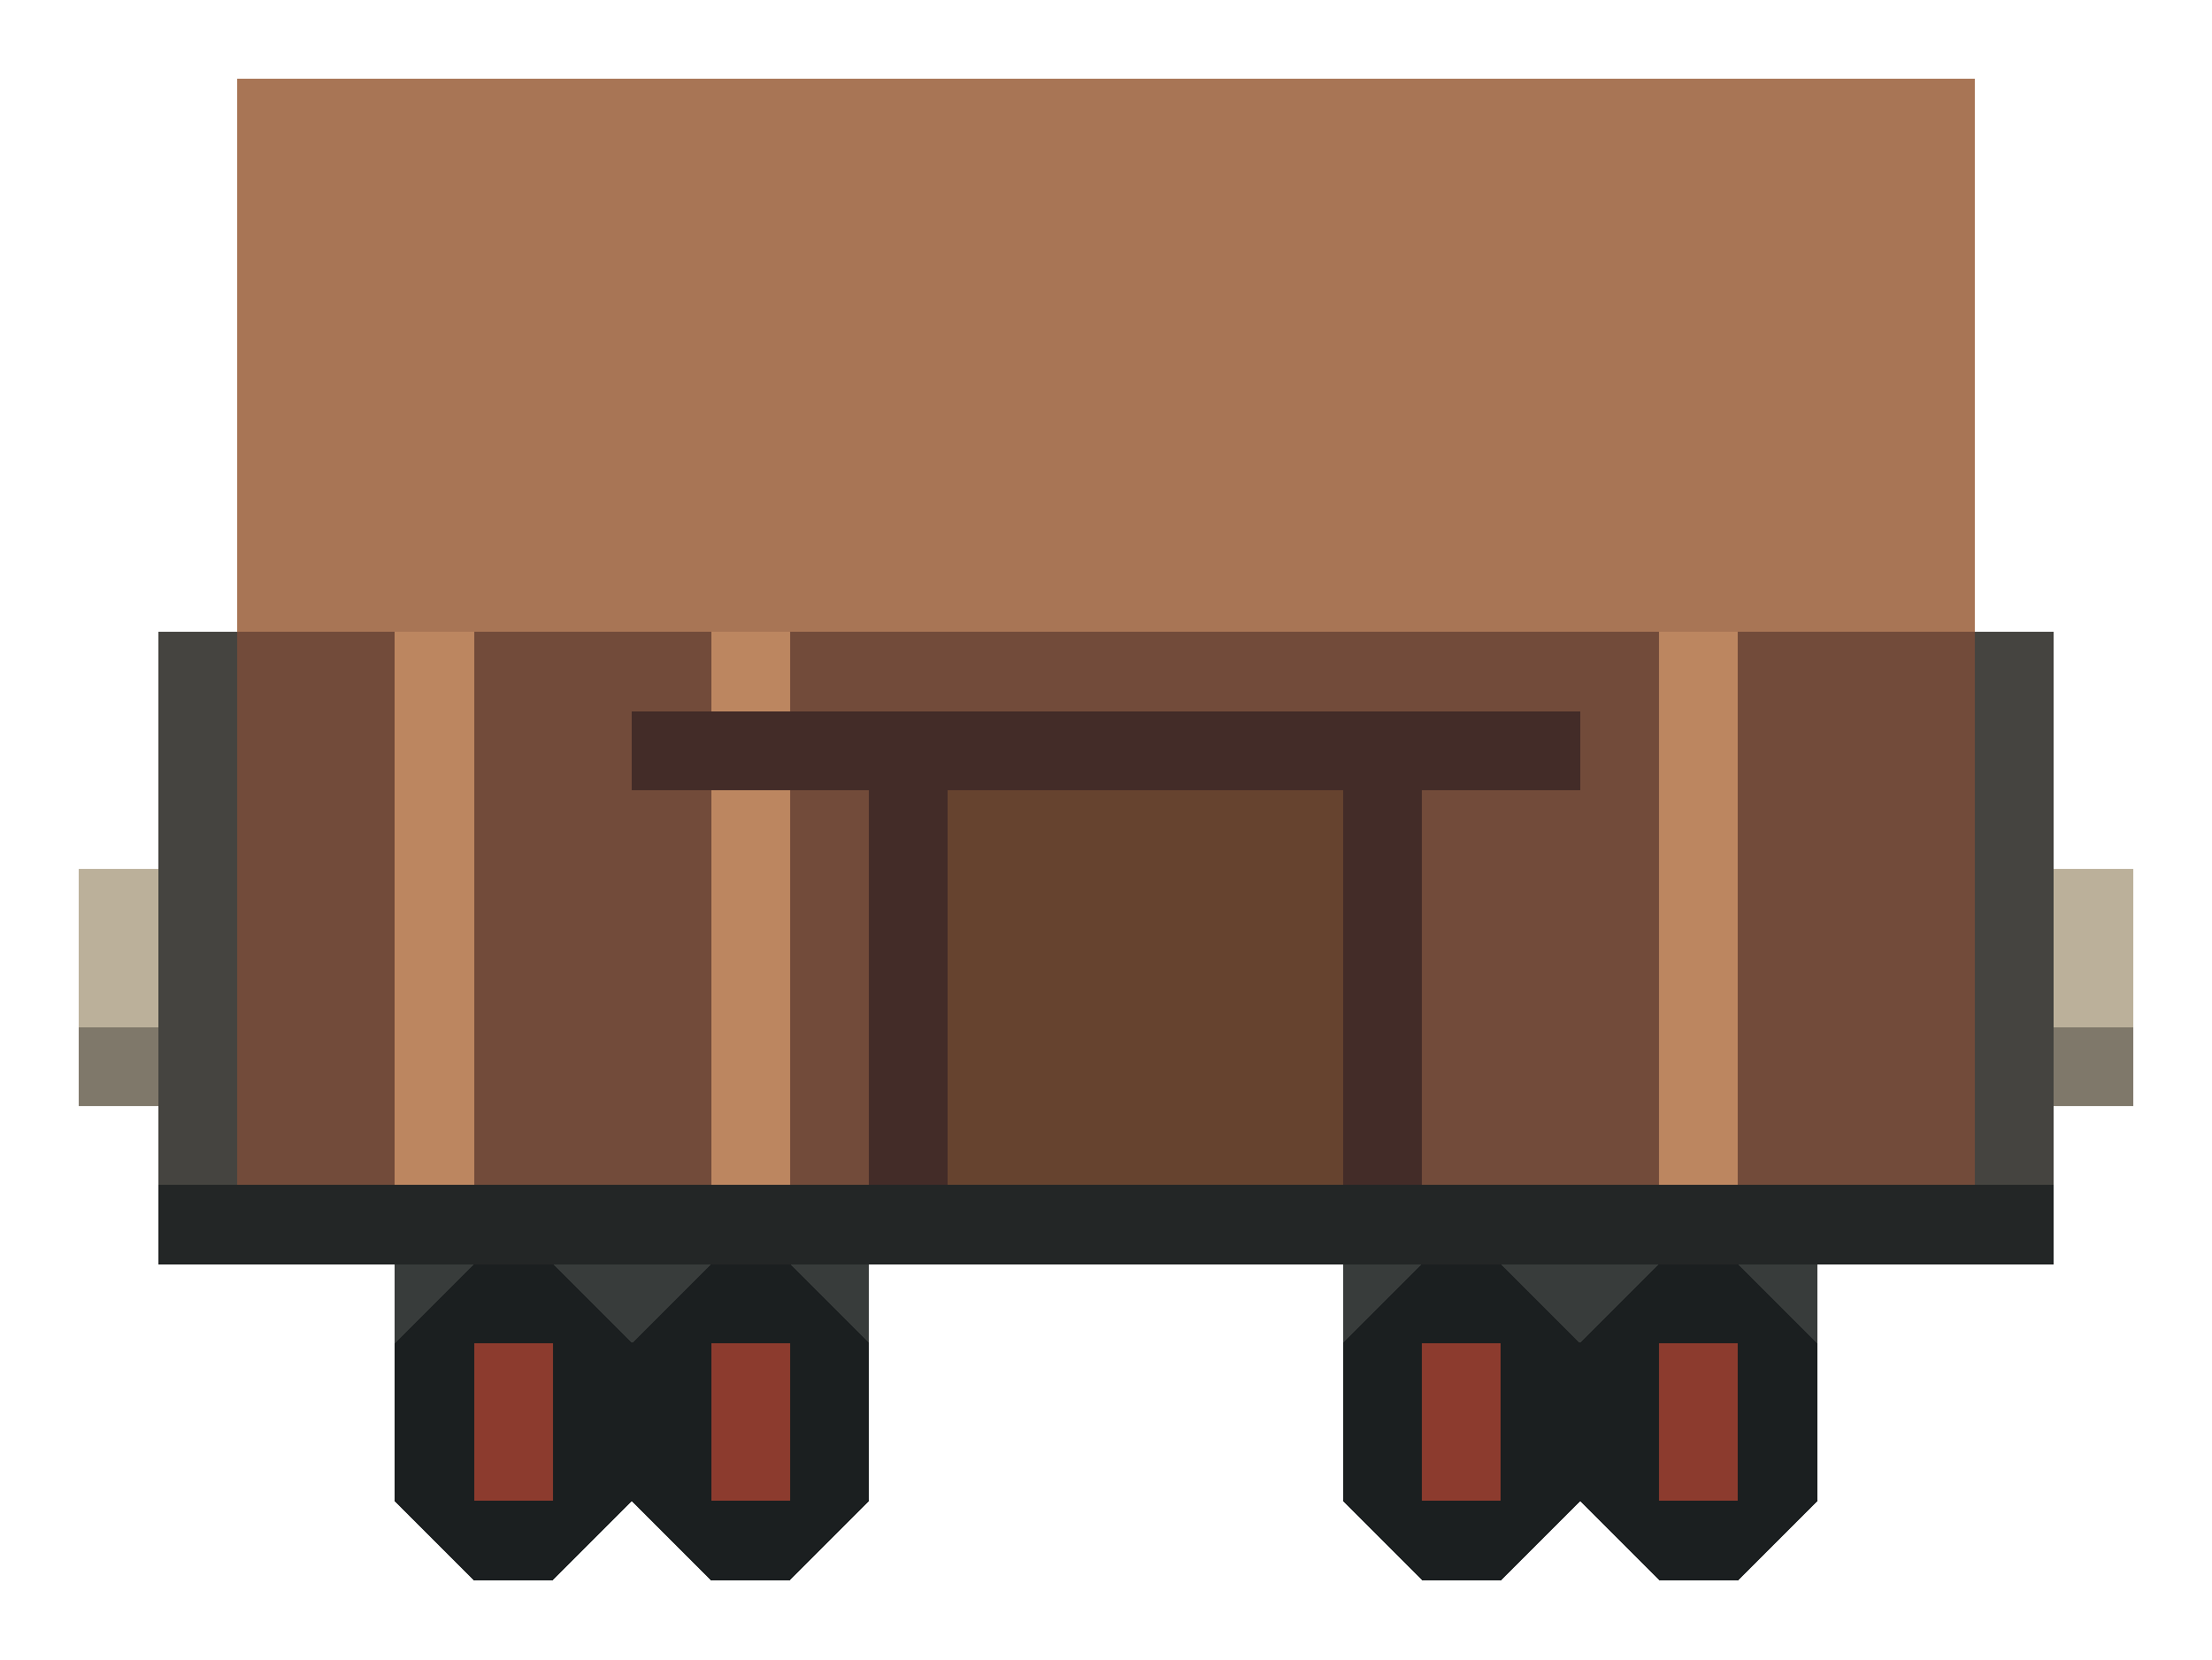
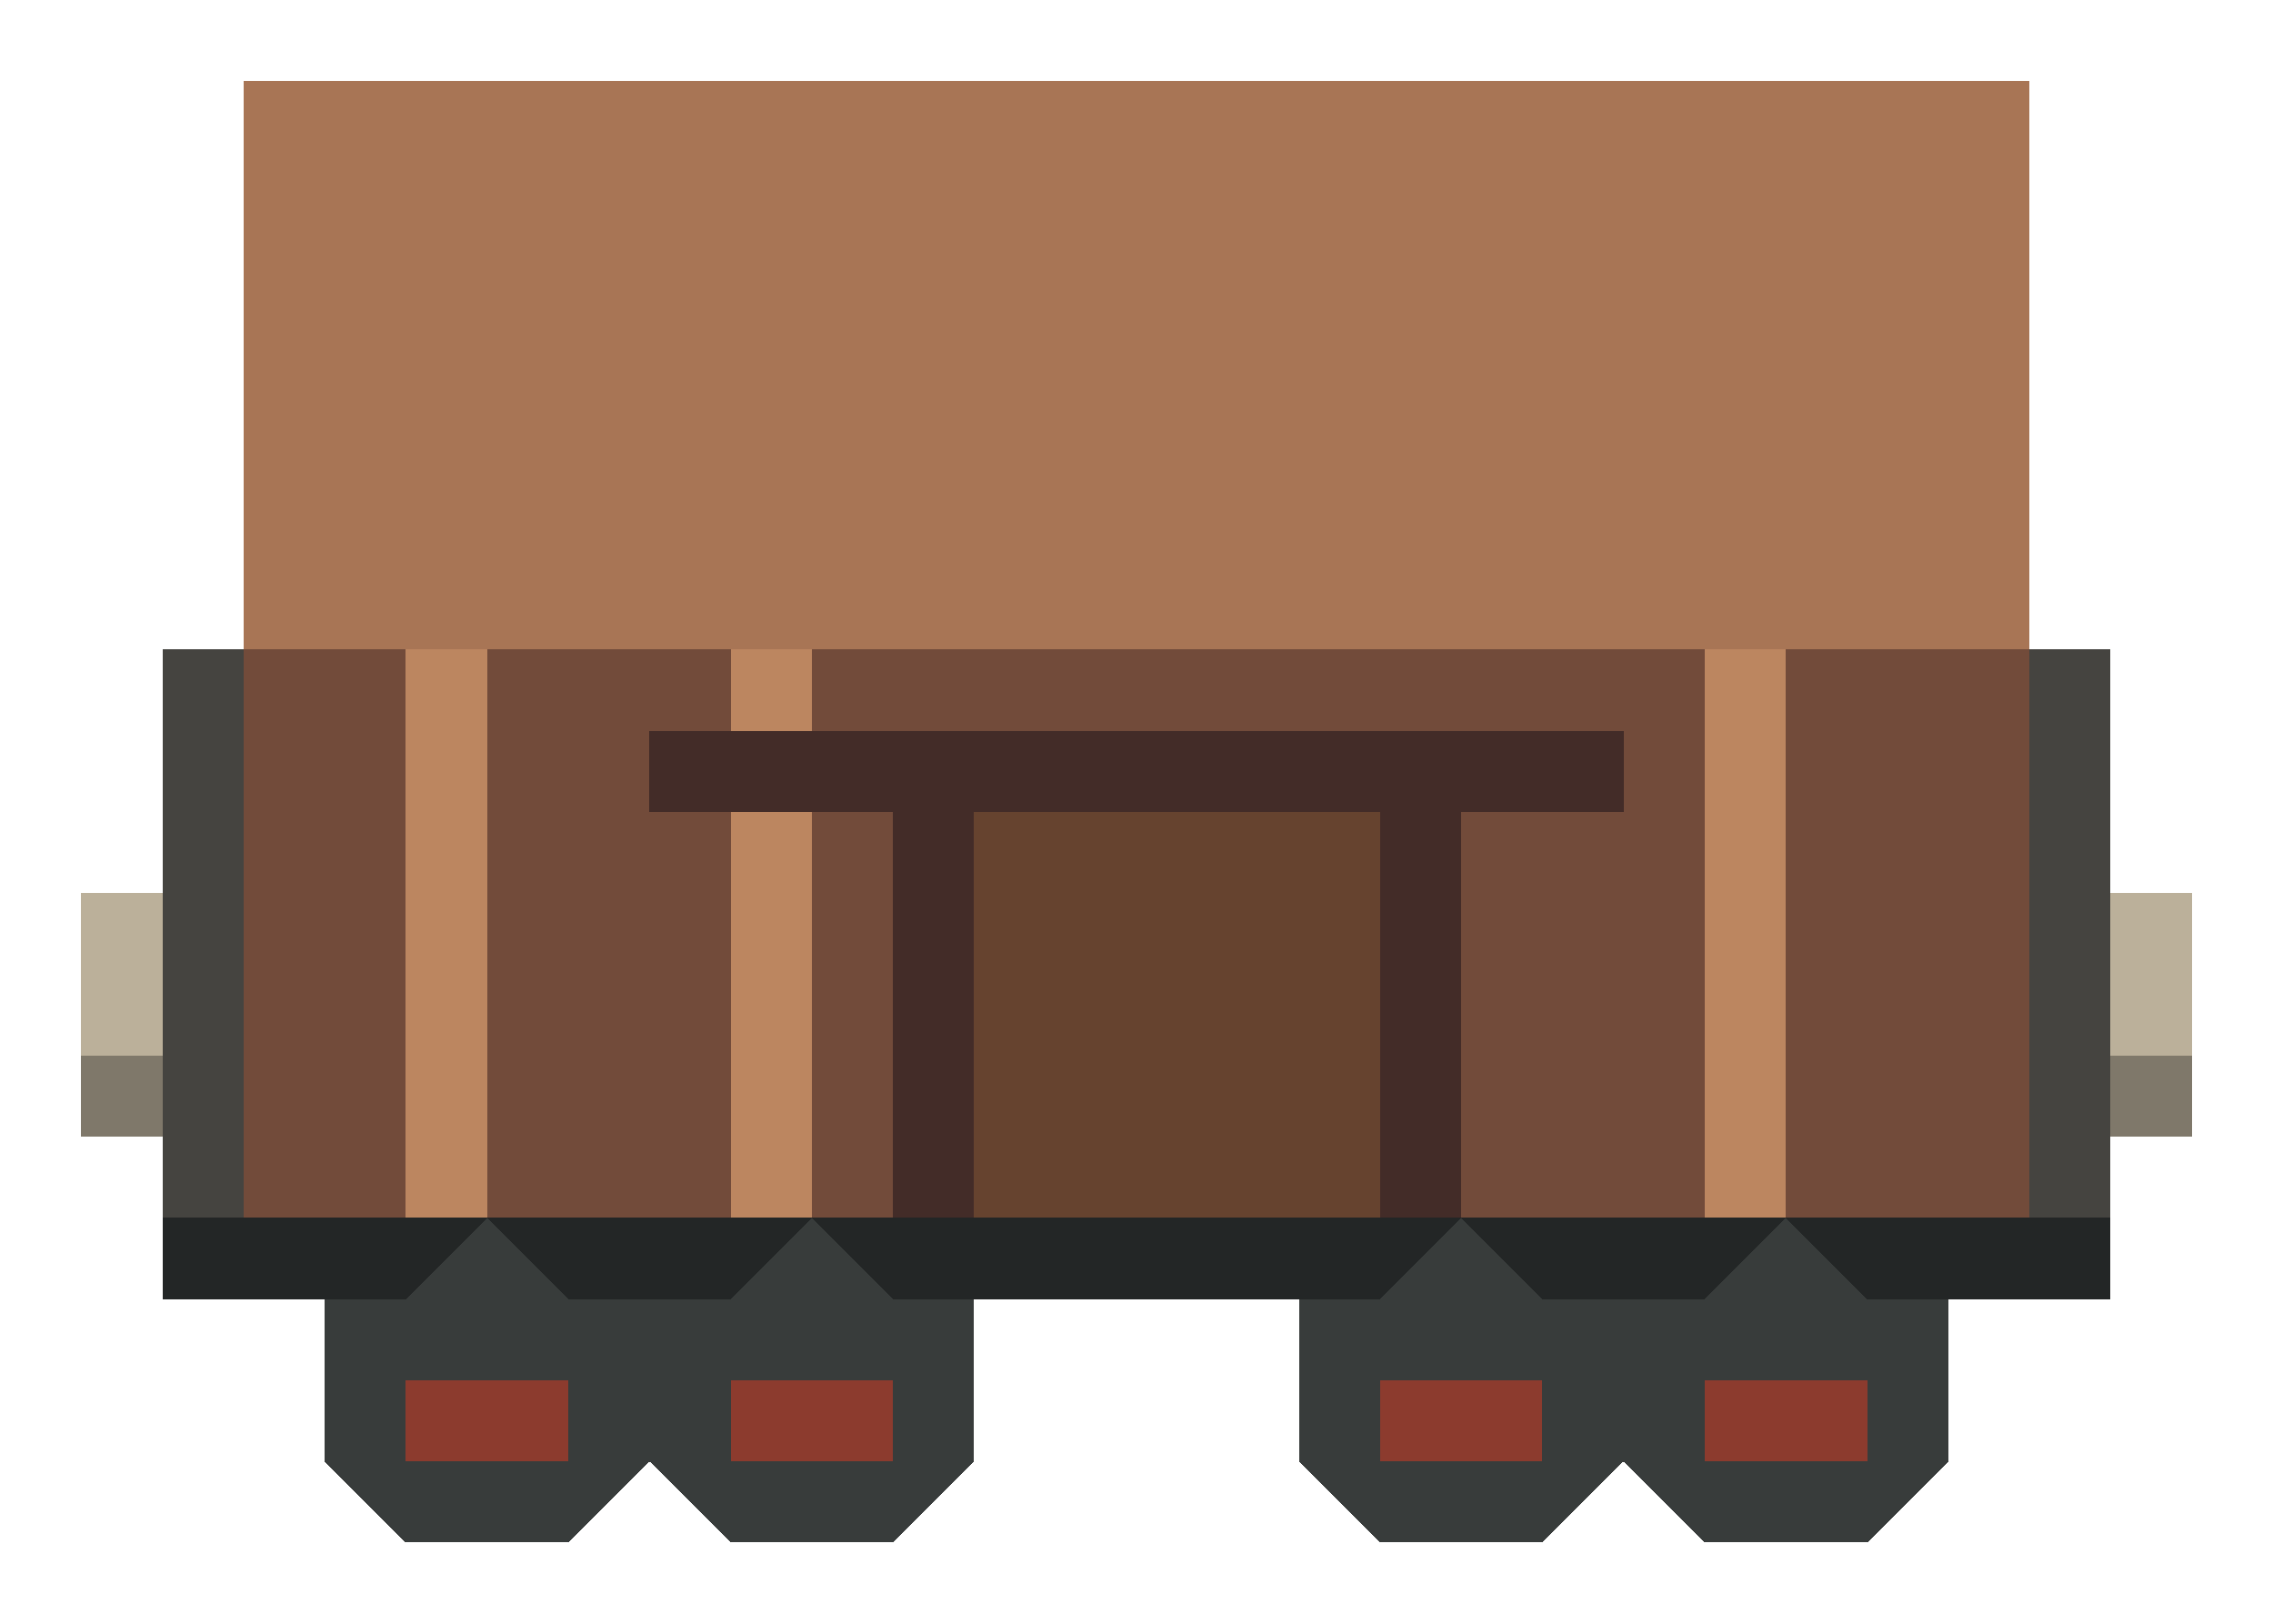
- <svg xmlns="http://www.w3.org/2000/svg" width="28" height="21" viewBox="0 0 28 21" shape-rendering="crispEdges" data-template="driving-car-boxcar" data-anchor-x="2" data-anchor-y="15" data-length-m="12">
+ <svg xmlns="http://www.w3.org/2000/svg" width="28" height="20" viewBox="0 0 28 20" shape-rendering="crispEdges" data-template="driving-car-boxcar" data-anchor-x="2" data-anchor-y="15" data-length-m="12">
  <g id="silhouette-underlays">
</g>
  <g id="coupler">
    <path d="M1,13 2,13 2,14 1,14Z" fill="#7f786a" />
    <path d="M1,11 2,11 2,13 1,13Z" fill="#bbb09a" />
  </g>
  <g id="trucks">
-     <path d="M5,16 6,16 5,17 5,17ZM7,16 8,16 8,17 8,17ZM8,17 8,16 9,16 8,17 8,17ZM10,16 11,16 11,17 11,17ZM17,16 18,16 17,17 17,17ZM19,16 20,16 20,17 20,17ZM20,17 20,16 21,16 20,17 20,17ZM22,16 23,16 23,17 23,17Z" fill="#383c3b" />
-     <path d="M8,19 7,20 7,20 7,16 7,16 8,17 8,18ZM7,19 7,20 7,20 6,20 5,19 5,19ZM6,19 5,19 5,19 5,18 5,17 6,16 6,16ZM7,19 6,19 6,16 6,16 7,16 7,16ZM7,19 6,19 6,16 6,16 7,16 7,16ZM7,17 6,17 6,16 6,16 7,16 7,16ZM7,17 7,19 6,19 6,17ZM7,17 7,19 6,19 6,17ZM11,19 10,20 10,20 10,16 10,16 11,17 11,18ZM10,19 10,20 10,20 9,20 8,19 8,19ZM9,19 8,19 8,19 8,18 8,17 9,16 9,16ZM10,19 9,19 9,16 9,16 10,16 10,16ZM10,19 9,19 9,16 9,16 10,16 10,16ZM10,17 9,17 9,16 9,16 10,16 10,16ZM10,17 10,19 9,19 9,17ZM10,17 10,19 9,19 9,17ZM20,19 19,20 19,20 19,16 19,16 20,17 20,18ZM19,19 19,20 19,20 18,20 17,19 17,19ZM18,19 17,19 17,19 17,18 17,17 18,16 18,16ZM19,19 18,19 18,16 18,16 19,16 19,16ZM19,19 18,19 18,16 18,16 19,16 19,16ZM19,17 18,17 18,16 18,16 19,16 19,16ZM19,17 19,19 18,19 18,17ZM19,17 19,19 18,19 18,17ZM23,19 22,20 22,20 22,16 22,16 23,17 23,18ZM22,19 22,20 22,20 21,20 20,19 20,19ZM21,19 20,19 20,19 20,18 20,17 21,16 21,16ZM22,19 21,19 21,16 21,16 22,16 22,16ZM22,19 21,19 21,16 21,16 22,16 22,16ZM22,17 21,17 21,16 21,16 22,16 22,16ZM22,17 22,19 21,19 21,17ZM22,17 22,19 21,19 21,17Z" fill="#1b1f20" />
-     <path d="M7,18 7,19 6,19 6,18 6,18 6,17 6,17 7,17 7,17 7,18ZM10,18 10,19 9,19 9,18 9,18 9,17 9,17 10,17 10,17 10,18ZM19,18 19,19 18,19 18,18 18,18 18,17 18,17 19,17 19,17 19,18ZM22,18 22,19 21,19 21,18 21,18 21,17 21,17 22,17 22,17 22,18Z" fill="#8c3b2e" />
+ </g>
+   <g id="wheels">
+     <path d="M8,17 8,18 7,19ZM8,17 7,19 6,19ZM6.5,18 7,18 6,19 5,19ZM6.5,18 8,17 7,18ZM6.5,18 8,17 7,18ZM6.5,18 8,17 7,18ZM6.5,18 8,17 7,18ZM6.5,18 8,17 7,18ZM6.5,18 8,17 7,18ZM7,18 7,17.667 8,17 7,18ZM4,18 6.5,18 5,19 4,18ZM8,17 6.5,18 4,18 4,18ZM8,17 6.5,18 4,18 4,18ZM5,17.75 5,18 4,18 4,18ZM5,17.75 8,17 6.5,18 5,18ZM5,17.75 8,17 6.5,18 5,18ZM5,17.75 8,17 6.5,18 5,18ZM5,17.75 8,17 6.5,18 5,18ZM7,17.25 8,17 7,17.667ZM8,17 4,18 4,17ZM8,17 4,18 4,17ZM5,17 5,17.75 4,18 4,17ZM5,17 8,17 5,17.75ZM5,17 8,17 5,17.75ZM5,17 8,17 5,17.75ZM5,17 8,17 5,17.75ZM7,17 8,17 7,17.25ZM8,17 4,17 4,16ZM8,17 4,16 5,16ZM5,16 6,15 7,16ZM8,17 5,16 7,16ZM7,16 8,16 8,17ZM12,17 12,18 11,19ZM12,17 11,19 10,19ZM10.5,18 11,18 10,19 9,19ZM10.5,18 12,17 11,18ZM10.5,18 12,17 11,18ZM10.5,18 12,17 11,18ZM10.5,18 12,17 11,18ZM10.5,18 12,17 11,18ZM10.5,18 12,17 11,18ZM11,18 11,17.667 12,17 11,18ZM8,18 10.5,18 9,19 8,18ZM12,17 10.5,18 8,18 8,18ZM12,17 10.5,18 8,18 8,18ZM9,17.75 9,18 8,18 8,18ZM9,17.75 12,17 10.5,18 9,18ZM9,17.75 12,17 10.5,18 9,18ZM9,17.75 12,17 10.5,18 9,18ZM9,17.75 12,17 10.5,18 9,18ZM11,17.25 12,17 11,17.667ZM12,17 8,18 8,17ZM12,17 8,18 8,17ZM9,17 9,17.75 8,18 8,17ZM9,17 12,17 9,17.75ZM9,17 12,17 9,17.75ZM9,17 12,17 9,17.75ZM9,17 12,17 9,17.75ZM11,17 12,17 11,17.25ZM12,17 8,17 8,16ZM12,17 8,16 9,16ZM9,16 10,15 11,16ZM12,17 9,16 11,16ZM11,16 12,16 12,17Z" fill="#383c3b" />
+     <path d="M7,18 6,18 6,18 6,18 5,18 5,17 5,17 6,17 6,17 6,17 7,17 7,17ZM11,18 10,18 10,18 10,18 9,18 9,17 9,17 10,17 10,17 10,17 11,17 11,17Z" fill="#8c3b2e" />
+   </g>
+   <g id="trucks">
+ </g>
+   <g id="wheels">
+     <path d="M20,17 20,18 19,19ZM20,17 19,19 18,19ZM18.5,18 19,18 18,19 17,19ZM18.5,18 20,17 19,18ZM18.5,18 20,17 19,18ZM18.5,18 20,17 19,18ZM18.5,18 20,17 19,18ZM18.5,18 20,17 19,18ZM18.5,18 20,17 19,18ZM19,18 19,17.667 20,17 19,18ZM16,18 18.5,18 17,19 16,18ZM20,17 18.5,18 16,18 16,18ZM20,17 18.5,18 16,18 16,18ZM17,17.75 17,18 16,18 16,18ZM17,17.75 20,17 18.5,18 17,18ZM17,17.75 20,17 18.5,18 17,18ZM17,17.75 20,17 18.5,18 17,18ZM17,17.75 20,17 18.5,18 17,18ZM19,17.25 20,17 19,17.667ZM20,17 16,18 16,17ZM20,17 16,18 16,17ZM17,17 17,17.75 16,18 16,17ZM17,17 20,17 17,17.75ZM17,17 20,17 17,17.75ZM17,17 20,17 17,17.75ZM17,17 20,17 17,17.75ZM19,17 20,17 19,17.25ZM20,17 16,17 16,16ZM20,17 16,16 17,16ZM17,16 18,15 19,16ZM20,17 17,16 19,16ZM19,16 20,16 20,17ZM24,17 24,18 23,19ZM24,17 23,19 22,19ZM22.5,18 23,18 22,19 21,19ZM22.5,18 24,17 23,18ZM22.5,18 24,17 23,18ZM22.5,18 24,17 23,18ZM22.5,18 24,17 23,18ZM22.5,18 24,17 23,18ZM22.5,18 24,17 23,18ZM23,18 23,17.667 24,17 23,18ZM20,18 22.5,18 21,19 20,18ZM24,17 22.5,18 20,18 20,18ZM24,17 22.5,18 20,18 20,18ZM21,17.75 21,18 20,18 20,18ZM21,17.75 24,17 22.5,18 21,18ZM21,17.75 24,17 22.5,18 21,18ZM21,17.75 24,17 22.5,18 21,18ZM21,17.75 24,17 22.5,18 21,18ZM23,17.25 24,17 23,17.667ZM24,17 20,18 20,17ZM24,17 20,18 20,17ZM21,17 21,17.75 20,18 20,17ZM21,17 24,17 21,17.75ZM21,17 24,17 21,17.75ZM21,17 24,17 21,17.75ZM21,17 24,17 21,17.75ZM23,17 24,17 23,17.25ZM24,17 20,17 20,16ZM24,17 20,16 21,16ZM21,16 22,15 23,16ZM24,17 21,16 23,16ZM23,16 24,16 24,17Z" fill="#383c3b" />
+     <path d="M19,18 18,18 18,18 18,18 17,18 17,17 17,17 18,17 18,17 18,17 19,17 19,17ZM23,18 22,18 22,18 22,18 21,18 21,17 21,17 22,17 22,17 22,17 23,17 23,17Z" fill="#8c3b2e" />
  </g>
  <g id="underframe">
-     <path d="M2,15 26,15 26,16 2,16Z" fill="#232626" />
+     <path d="M2,15 6,15 5,16 2,16ZM6,15 6,15 10,15 9,16 7,16ZM10,15 10,15 18,15 17,16 11,16ZM18,15 18,15 22,15 21,16 19,16ZM22,15 22,15 26,15 26,16 23,16Z" fill="#232626" />
    <path d="M2,8 3,8 3,15 2,15ZM25,8 26,8 26,15 25,15Z" fill="#454440" />
  </g>
  <g id="body">
    <path d="M22,8 25,8 25,15 22,15ZM10,9 10,8 21,8 21,9ZM20,9 21,9 21,15 20,15ZM18,10 20,10 20,15 18,15ZM10,10 11,10 11,15 10,15ZM6,9 6,8 9,8 9,9ZM6,10 9,10 9,15 6,15ZM8,10 6,10 6,9 8,9ZM3,8 5,8 5,15 3,15Z" fill="#724b3a" />
    <path d="M3,1 25,1 25,8 3,8Z" fill="#a87555" />
  </g>
  <g id="ribs">
    <path d="M5,8 6,8 6,15 5,15ZM9,9 9,8 10,8 10,9ZM9,10 10,10 10,15 9,15ZM21,8 22,8 22,15 21,15Z" fill="#bc8660" />
  </g>
  <g id="door">
    <path d="M12,10 17,10 17,15 12,15Z" fill="#66432f" />
    <path d="M11,10 12,10 12,15 11,15ZM17,10 18,10 18,15 17,15ZM8,9 20,9 20,10 8,10Z" fill="#432c28" />
  </g>
  <g id="coupler">
    <path d="M26,13 27,13 27,14 26,14Z" fill="#7f786a" />
    <path d="M26,11 27,11 27,13 26,13Z" fill="#bbb09a" />
  </g>
</svg>
